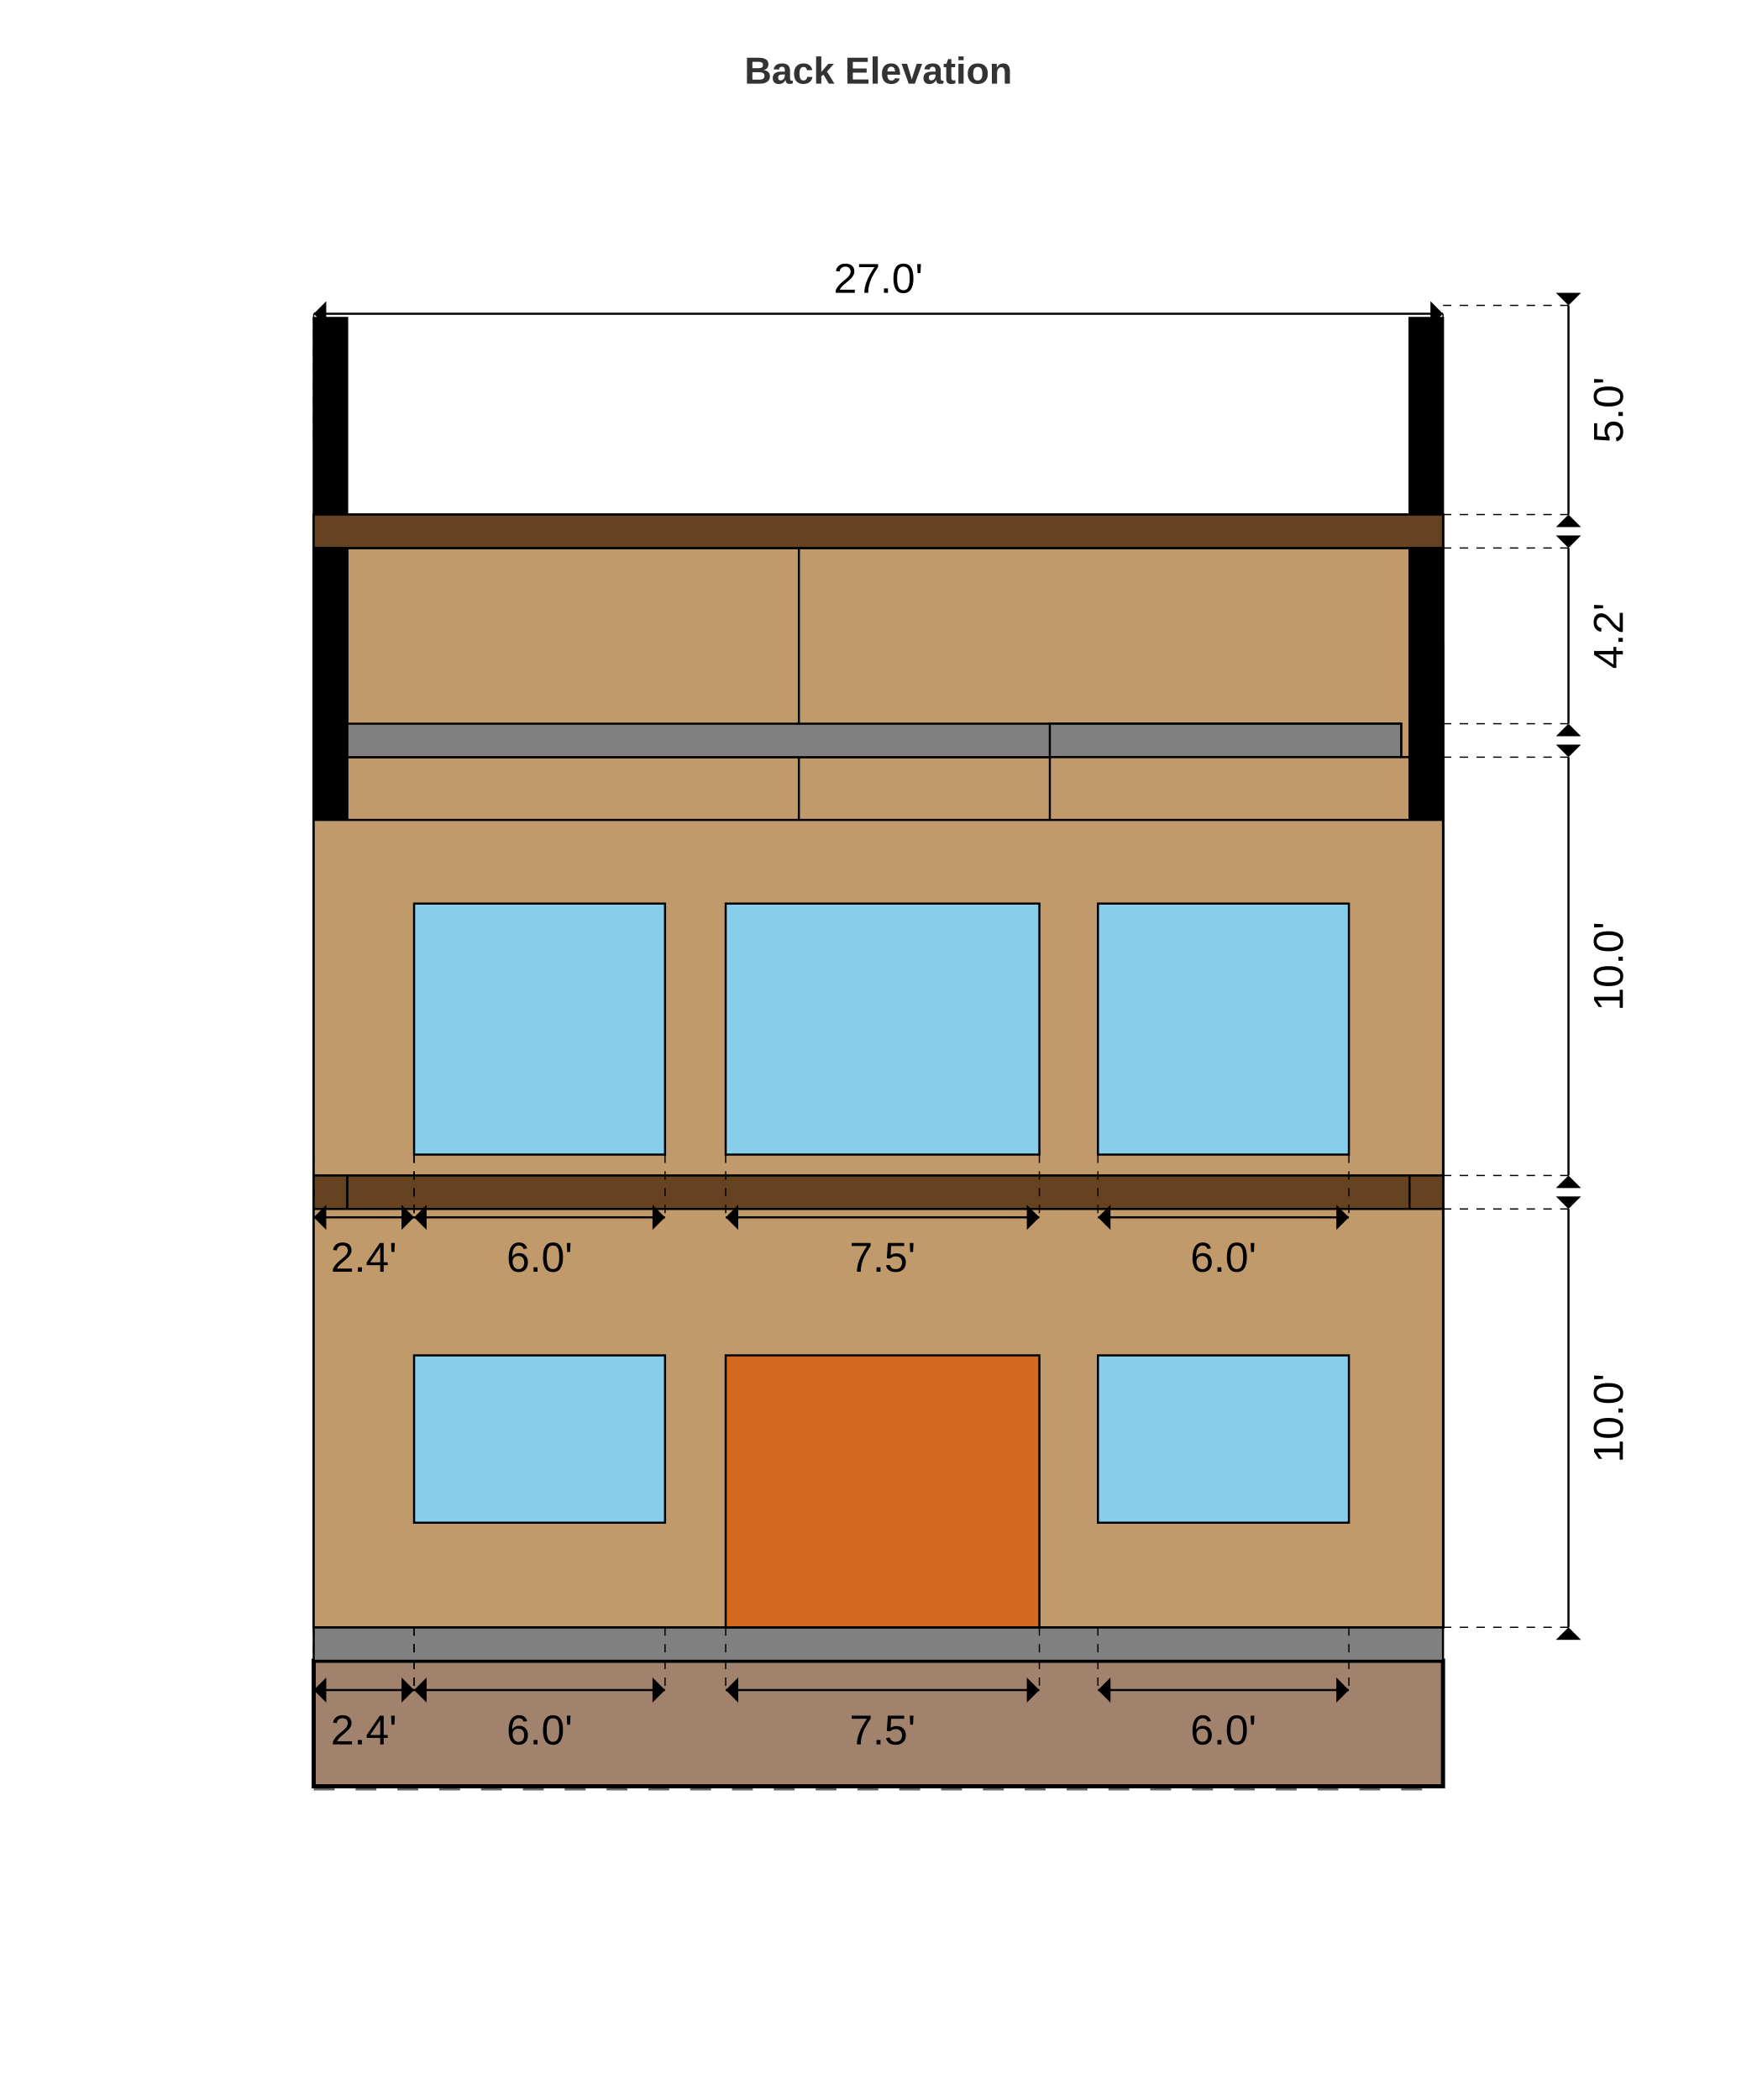
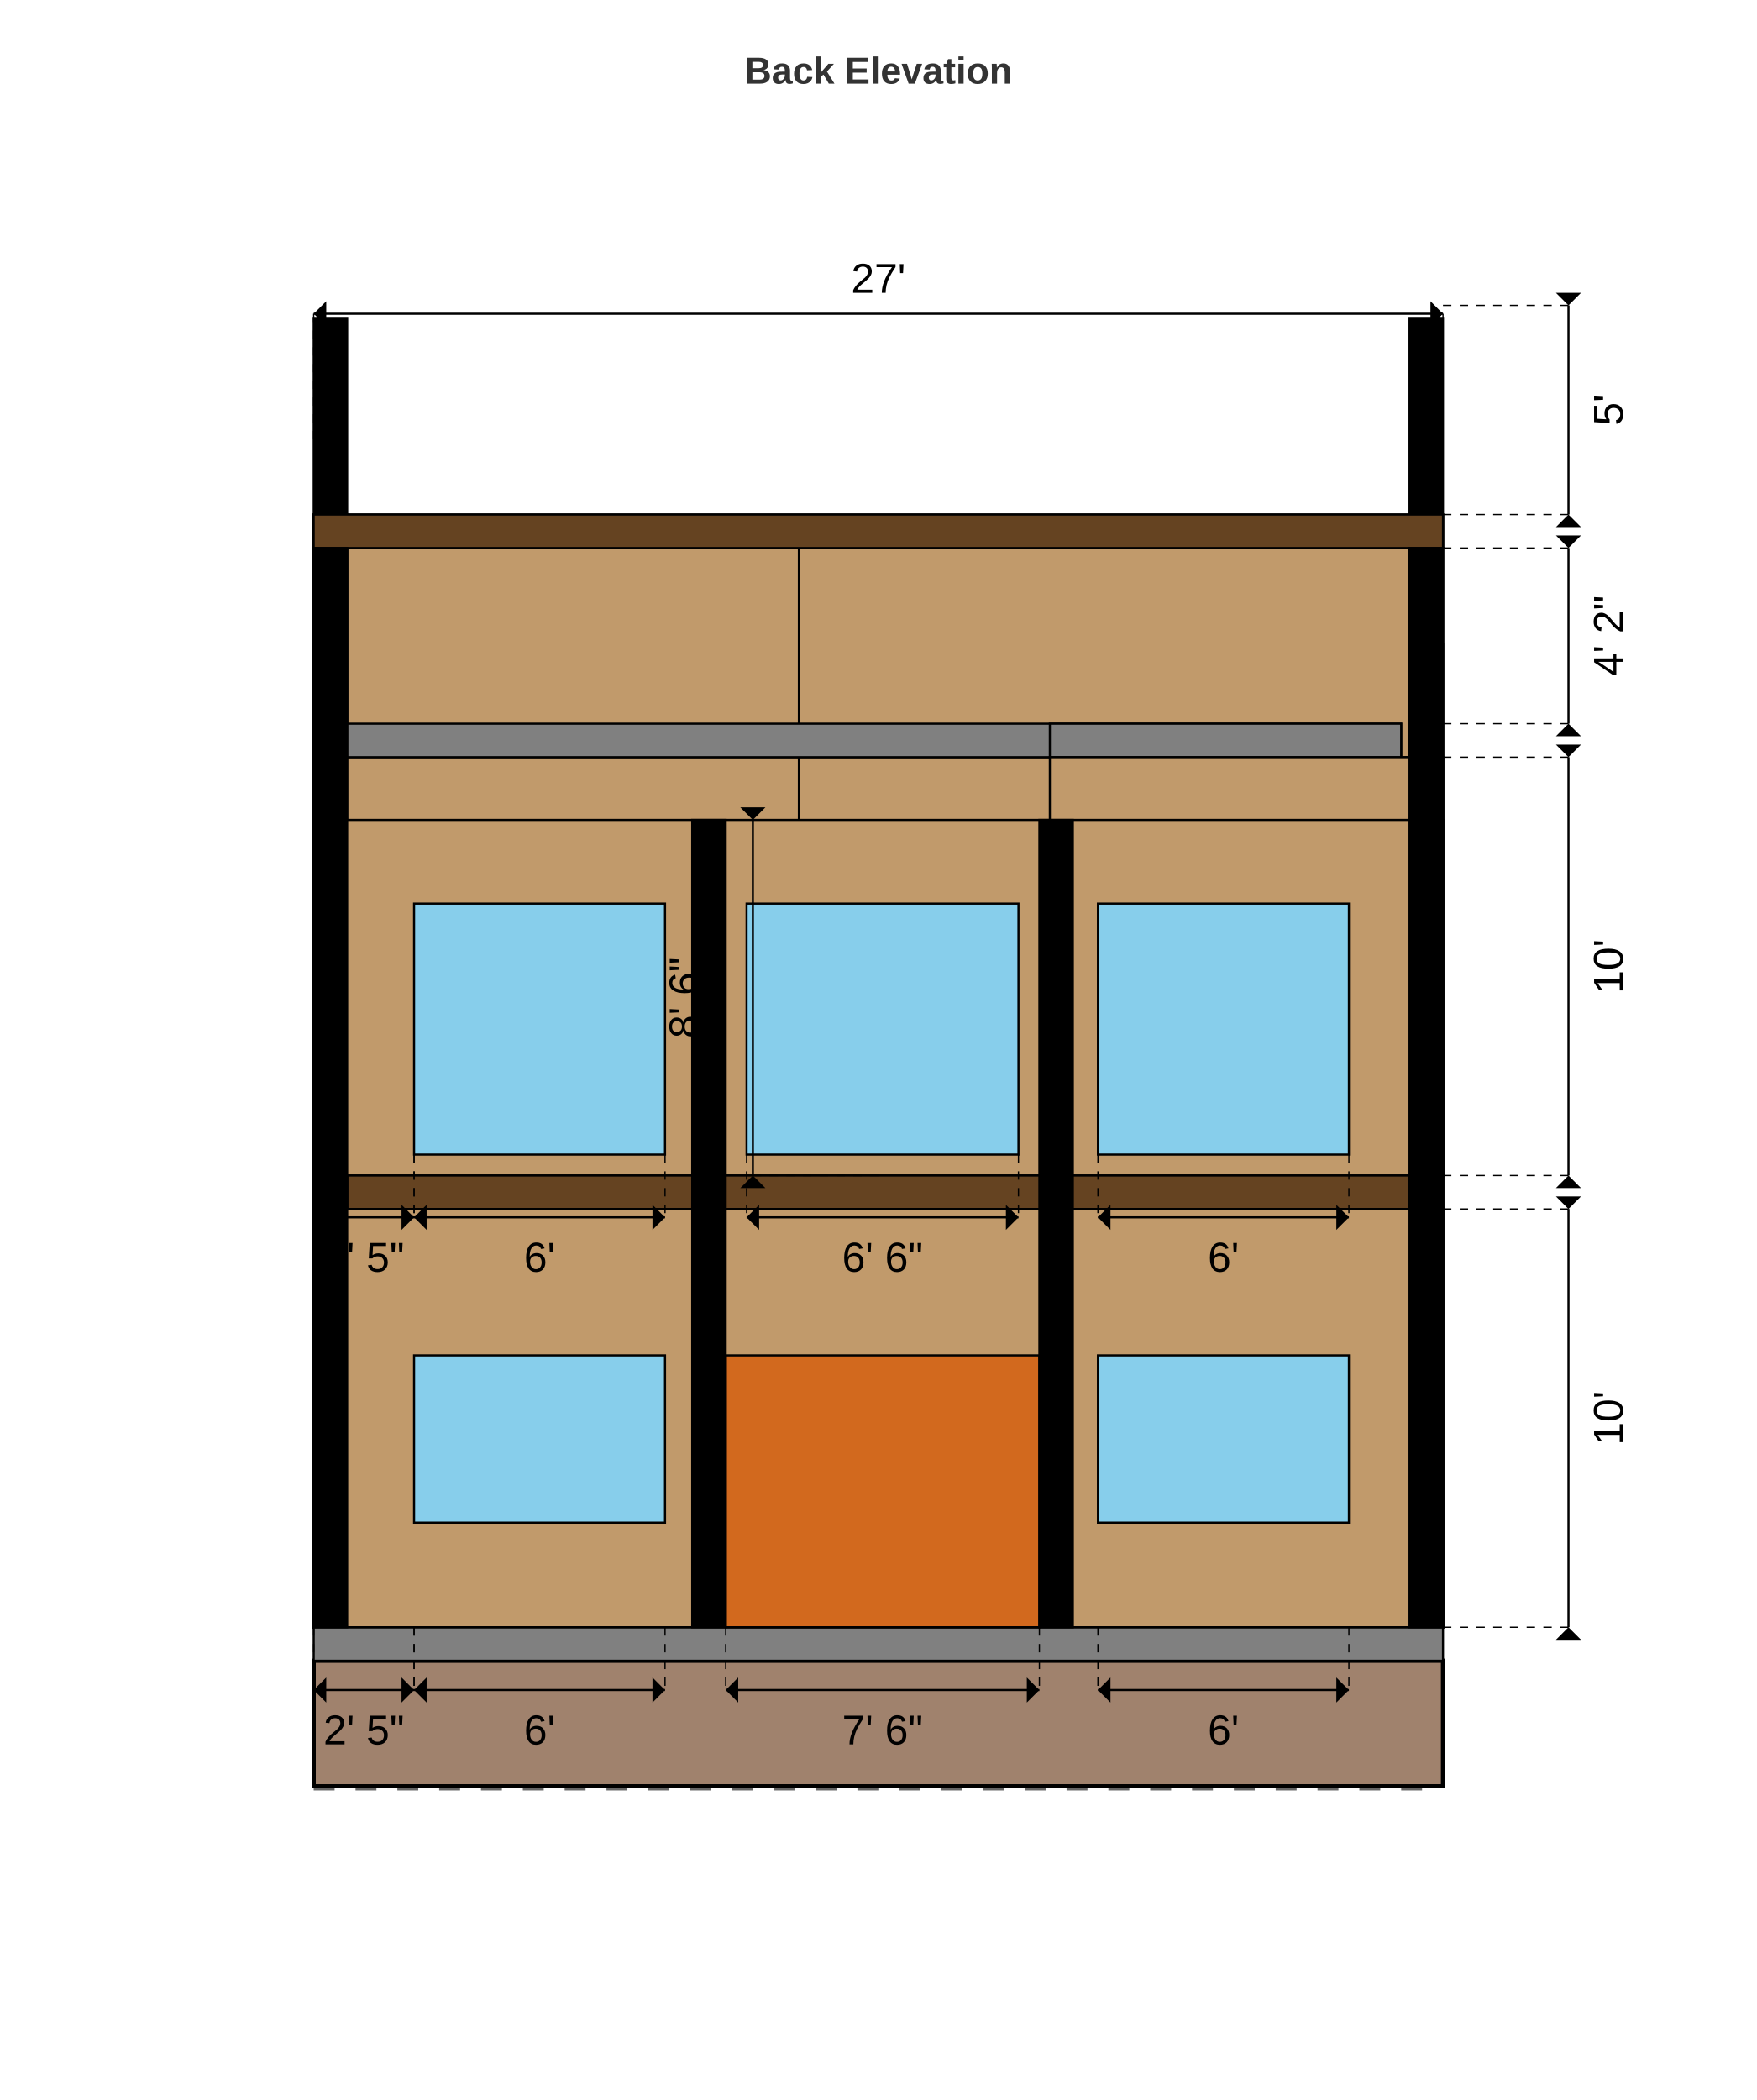
<svg xmlns="http://www.w3.org/2000/svg" width="840.0" height="1004.0" viewBox="0 0 840.0 1004.0">
  <defs>
    <style>
        text { font-family: Arial, sans-serif; }
    </style>
  </defs>
  <g transform="translate(150, 210) scale(2.0, 2.0)">
    <line x1="0" y1="322.0" x2="270" y2="322.0" stroke="#666" stroke-width="2" stroke-dasharray="5,5" />
    <rect x="0" y="292.0" width="270" height="30.0" fill="#A0826D" stroke="#000" stroke-width="1" />
    <rect x="0" y="254.0" width="270" height="30.0" fill="#C19A6B" stroke="#000" stroke-width="0.5" />
    <rect x="110" y="214.0" width="50" height="70.0" fill="#D2691E" stroke="#000" stroke-width="0.5" />
    <rect x="0" y="146.0" width="270" height="30.0" fill="#C19A6B" stroke="#000" stroke-width="0.5" />
    <rect x="0.0" y="49.0" width="8" height="235.0" fill="#000" stroke="#000" stroke-width="0.5" />
    <rect x="102.0" y="49.0" width="8" height="235.0" fill="#000" stroke="#000" stroke-width="0.5" />
    <rect x="160.0" y="49.0" width="8" height="235.0" fill="#000" stroke="#000" stroke-width="0.5" />
    <rect x="262.0" y="49.0" width="8" height="235.0" fill="#000" stroke="#000" stroke-width="0.5" />
    <rect x="0" y="184.0" width="124" height="100.0" fill="#C19A6B" stroke="#000" stroke-width="0.5" />
    <rect x="35" y="219.0" width="50" height="40.0" fill="#87CEEB" stroke="#000" stroke-width="0.5" />
    <rect x="116" y="184.0" width="154" height="100.0" fill="#C19A6B" stroke="#000" stroke-width="0.5" />
    <rect x="124" y="219.0" width="30" height="65.0" fill="#D2691E" stroke="#000" stroke-width="0.5" />
    <rect x="187" y="219.0" width="50" height="40.0" fill="#87CEEB" stroke="#000" stroke-width="0.5" />
    <rect x="0" y="26.0" width="124" height="150.0" fill="#C19A6B" stroke="#000" stroke-width="0.5" />
    <rect x="25" y="106.0" width="80" height="65.0" fill="#87CEEB" stroke="#000" stroke-width="0.5" />
    <rect x="116" y="26.0" width="154" height="150.0" fill="#C19A6B" stroke="#000" stroke-width="0.5" />
    <rect x="135" y="106.0" width="80" height="65.0" fill="#87CEEB" stroke="#000" stroke-width="0.5" />
    <rect x="0" y="18.0" width="270" height="8.0" fill="#654321" stroke="#000" stroke-width="0.5" />
    <rect x="0.0" y="26.0" width="8" height="258.0" fill="#000" stroke="#000" stroke-width="0.5" />
    <rect x="262.0" y="26.0" width="8" height="258.0" fill="#000" stroke="#000" stroke-width="0.5" />
    <rect x="0" y="184.0" width="124" height="100.0" fill="#C19A6B" stroke="#000" stroke-width="0.5" />
    <rect x="90" y="219.0" width="30" height="65.0" fill="#D2691E" stroke="#000" stroke-width="0.5" />
    <rect x="116" y="184.0" width="154" height="100.0" fill="#C19A6B" stroke="#000" stroke-width="0.5" />
    <rect x="124" y="219.0" width="30" height="65.0" fill="#D2691E" stroke="#000" stroke-width="0.5" />
    <rect x="0" y="76.0" width="124" height="100.0" fill="#C19A6B" stroke="#000" stroke-width="0.5" />
    <rect x="90" y="111.0" width="30" height="65.0" fill="#D2691E" stroke="#000" stroke-width="0.5" />
    <rect x="116" y="76.0" width="154" height="100.0" fill="#C19A6B" stroke="#000" stroke-width="0.5" />
    <rect x="124" y="111.0" width="30" height="65.0" fill="#D2691E" stroke="#000" stroke-width="0.5" />
    <rect x="0.0" y="-29.0" width="8" height="313.0" fill="#000" stroke="#000" stroke-width="0.5" />
    <rect x="262.0" y="-29.0" width="8" height="313.0" fill="#000" stroke="#000" stroke-width="0.5" />
    <rect x="8" y="68.0" width="252" height="8.0" fill="#808080" stroke="#000" stroke-width="0.5" />
    <rect x="0" y="176.0" width="270" height="8.0" fill="#808080" stroke="#000" stroke-width="0.5" />
    <rect x="0" y="18.0" width="8" height="8.0" fill="#654321" stroke="#000" stroke-width="0.5" />
    <rect x="262" y="18.0" width="8" height="8.0" fill="#654321" stroke="#000" stroke-width="0.5" />
    <rect x="136" y="184.0" width="40" height="100.0" fill="#C19A6B" stroke="#000" stroke-width="0.5" />
    <rect x="0" y="18.0" width="270" height="8.0" fill="#654321" stroke="#000" stroke-width="0.5" />
    <rect x="176" y="68.0" width="84" height="8.0" fill="#808080" stroke="#000" stroke-width="0.5" />
    <rect x="176" y="184.0" width="94" height="100.0" fill="#C19A6B" stroke="#000" stroke-width="0.5" />
    <rect x="176" y="76.0" width="94" height="100.0" fill="#C19A6B" stroke="#000" stroke-width="0.5" />
    <rect x="40.0" y="184.0" width="8" height="100.0" fill="#000" stroke="#000" stroke-width="0.5" />
    <rect x="0.0" y="26.0" width="8" height="258.0" fill="#000" stroke="#000" stroke-width="0.5" />
    <rect x="262.0" y="26.0" width="8" height="258.0" fill="#000" stroke="#000" stroke-width="0.5" />
    <rect x="40" y="176.0" width="230" height="8.0" fill="#808080" stroke="#000" stroke-width="0.5" />
+     <g class="staircase-elevation">
+       <line x1="8.0" y1="284.0" x2="8.0" y2="279.0" stroke="#000" stroke-width="0.5" />
+       <line x1="8.0" y1="279.0" x2="9.5" y2="279.0" stroke="#000" stroke-width="0.5" />
+       <rect x="8.0" y="279.0" width="1.5" height="5.0" fill="#C19A6B" opacity="0.7" />
+       <line x1="9.5" y1="279.0" x2="9.5" y2="274.0" stroke="#000" stroke-width="0.5" />
+       <line x1="9.5" y1="274.0" x2="11.0" y2="274.0" stroke="#000" stroke-width="0.5" />
+       <rect x="9.5" y="274.0" width="1.5" height="5.0" fill="#C19A6B" opacity="0.7" />
+       <line x1="11.0" y1="274.0" x2="11.0" y2="269.0" stroke="#000" stroke-width="0.5" />
+       <line x1="11.0" y1="269.0" x2="12.5" y2="269.0" stroke="#000" stroke-width="0.5" />
+       <rect x="11.0" y="269.0" width="1.5" height="5.0" fill="#C19A6B" opacity="0.7" />
+       <line x1="12.5" y1="269.0" x2="12.5" y2="264.0" stroke="#000" stroke-width="0.5" />
+       <line x1="12.5" y1="264.0" x2="14.0" y2="264.0" stroke="#000" stroke-width="0.5" />
+       <rect x="12.5" y="264.0" width="1.5" height="5.0" fill="#C19A6B" opacity="0.7" />
+       <line x1="14.0" y1="264.0" x2="14.0" y2="259.0" stroke="#000" stroke-width="0.5" />
+       <line x1="14.0" y1="259.0" x2="15.5" y2="259.0" stroke="#000" stroke-width="0.5" />
+       <rect x="14.0" y="259.0" width="1.5" height="5.0" fill="#C19A6B" opacity="0.7" />
+       <line x1="15.5" y1="259.0" x2="15.5" y2="254.0" stroke="#000" stroke-width="0.5" />
+       <line x1="15.5" y1="254.0" x2="17.0" y2="254.0" stroke="#000" stroke-width="0.5" />
+       <rect x="15.5" y="254.0" width="1.5" height="5.0" fill="#C19A6B" opacity="0.7" />
+       <line x1="17.0" y1="254.0" x2="17.0" y2="249.0" stroke="#000" stroke-width="0.5" />
+       <line x1="17.0" y1="249.0" x2="18.5" y2="249.0" stroke="#000" stroke-width="0.5" />
+       <rect x="17.0" y="249.0" width="1.5" height="5.0" fill="#C19A6B" opacity="0.7" />
+       <line x1="18.5" y1="249.0" x2="18.5" y2="244.0" stroke="#000" stroke-width="0.5" />
+       <line x1="18.5" y1="244.0" x2="20.0" y2="244.0" stroke="#000" stroke-width="0.5" />
+       <rect x="18.5" y="244.0" width="1.5" height="5.0" fill="#C19A6B" opacity="0.7" />
+       <line x1="20.0" y1="244.0" x2="20.0" y2="239.0" stroke="#000" stroke-width="0.5" />
+       <line x1="20.0" y1="239.0" x2="21.5" y2="239.0" stroke="#000" stroke-width="0.5" />
+       <rect x="20.0" y="239.0" width="1.5" height="5.0" fill="#C19A6B" opacity="0.7" />
+       <line x1="21.5" y1="239.0" x2="21.5" y2="234.0" stroke="#000" stroke-width="0.5" />
+       <line x1="21.5" y1="234.0" x2="23.0" y2="234.0" stroke="#000" stroke-width="0.5" />
+       <rect x="21.5" y="234.0" width="1.5" height="5.0" fill="#C19A6B" opacity="0.7" />
+       <line x1="23.0" y1="234.0" x2="23.0" y2="229.0" stroke="#000" stroke-width="0.5" />
+       <line x1="23.0" y1="229.0" x2="24.5" y2="229.0" stroke="#000" stroke-width="0.5" />
+       <rect x="23.0" y="229.0" width="1.5" height="5.0" fill="#C19A6B" opacity="0.7" />
+       <line x1="24.5" y1="229.0" x2="24.5" y2="224.0" stroke="#000" stroke-width="0.5" />
+       <line x1="24.5" y1="224.0" x2="26.0" y2="224.0" stroke="#000" stroke-width="0.5" />
+       <rect x="24.5" y="224.0" width="1.5" height="5.0" fill="#C19A6B" opacity="0.7" />
+       <line x1="26.0" y1="224.0" x2="26.0" y2="219.0" stroke="#000" stroke-width="0.5" />
+       <line x1="26.0" y1="219.0" x2="27.5" y2="219.0" stroke="#000" stroke-width="0.5" />
+       <rect x="26.0" y="219.0" width="1.5" height="5.0" fill="#C19A6B" opacity="0.7" />
+       <line x1="27.5" y1="219.0" x2="27.5" y2="214.0" stroke="#000" stroke-width="0.5" />
+       <line x1="27.5" y1="214.0" x2="29.0" y2="214.0" stroke="#000" stroke-width="0.5" />
+       <rect x="27.5" y="214.0" width="1.5" height="5.0" fill="#C19A6B" opacity="0.7" />
+       <line x1="29.0" y1="214.0" x2="29.0" y2="209.0" stroke="#000" stroke-width="0.5" />
+       <line x1="29.0" y1="209.0" x2="30.5" y2="209.0" stroke="#000" stroke-width="0.5" />
+       <rect x="29.0" y="209.0" width="1.5" height="5.0" fill="#C19A6B" opacity="0.7" />
+       <line x1="30.5" y1="209.0" x2="30.5" y2="204.0" stroke="#000" stroke-width="0.5" />
+       <line x1="30.5" y1="204.0" x2="32.0" y2="204.0" stroke="#000" stroke-width="0.5" />
+       <rect x="30.5" y="204.0" width="1.5" height="5.0" fill="#C19A6B" opacity="0.7" />
+       <line x1="32.0" y1="204.0" x2="32.0" y2="199.0" stroke="#000" stroke-width="0.5" />
+       <line x1="32.0" y1="199.0" x2="33.5" y2="199.0" stroke="#000" stroke-width="0.5" />
+       <rect x="32.0" y="199.0" width="1.5" height="5.0" fill="#C19A6B" opacity="0.7" />
+       <line x1="33.5" y1="199.0" x2="33.5" y2="194.0" stroke="#000" stroke-width="0.5" />
+       <line x1="33.5" y1="194.0" x2="35.0" y2="194.0" stroke="#000" stroke-width="0.5" />
+       <rect x="33.5" y="194.0" width="1.5" height="5.0" fill="#C19A6B" opacity="0.7" />
+       <line x1="35.0" y1="194.0" x2="35.0" y2="189.0" stroke="#000" stroke-width="0.5" />
+       <line x1="35.0" y1="189.0" x2="36.5" y2="189.0" stroke="#000" stroke-width="0.5" />
+       <rect x="35.0" y="189.0" width="1.5" height="5.0" fill="#C19A6B" opacity="0.7" />
+       <line x1="36.5" y1="189.0" x2="36.5" y2="184.0" stroke="#000" stroke-width="0.5" />
+       <line x1="36.5" y1="184.0" x2="38.0" y2="184.0" stroke="#000" stroke-width="0.5" />
+       <rect x="36.5" y="184.0" width="1.5" height="5.0" fill="#C19A6B" opacity="0.7" />
+       <line x1="38.0" y1="184.0" x2="38.0" y2="284.0" stroke="#000" stroke-width="0.5" />
+       <line x1="8" y1="284.0" x2="38.0" y2="284.0" stroke="#000" stroke-width="0.5" />
+     </g>
    <rect x="0" y="91.0" width="270" height="85.0" fill="#C19A6B" stroke="#000" stroke-width="0.5" />
    <rect x="24" y="111.0" width="60" height="60.0" fill="#87CEEB" stroke="#000" stroke-width="0.5" />
-     <rect x="98.5" y="111.0" width="75" height="60.0" fill="#87CEEB" stroke="#000" stroke-width="0.5" />
+     <rect x="103.5" y="111.0" width="65" height="60.0" fill="#87CEEB" stroke="#000" stroke-width="0.5" />
    <rect x="187.5" y="111.0" width="60" height="60.0" fill="#87CEEB" stroke="#000" stroke-width="0.5" />
    <rect x="8" y="176.0" width="254" height="8.0" fill="#654321" stroke="#000" stroke-width="0.5" />
    <rect x="262" y="176.0" width="8" height="8.0" fill="#654321" stroke="#000" stroke-width="0.5" />
    <rect x="0" y="176.0" width="8" height="8.0" fill="#654321" stroke="#000" stroke-width="0.5" />
    <rect x="0" y="284.0" width="270" height="8.0" fill="#808080" stroke="#000" stroke-width="0.5" />
    <rect x="0" y="184.0" width="270" height="100.0" fill="#C19A6B" stroke="#000" stroke-width="0.5" />
    <rect x="98.5" y="219.0" width="75" height="65.0" fill="#D2691E" stroke="#000" stroke-width="0.5" />
    <rect x="24" y="219.0" width="60" height="40.0" fill="#87CEEB" stroke="#000" stroke-width="0.5" />
    <rect x="187.5" y="219.0" width="60" height="40.0" fill="#87CEEB" stroke="#000" stroke-width="0.5" />
+     <rect x="0.0" y="91.0" width="8" height="193.0" fill="#000" stroke="#000" stroke-width="0.5" />
+     <rect x="90.5" y="91.0" width="8" height="193.0" fill="#000" stroke="#000" stroke-width="0.5" />
+     <rect x="173.5" y="91.0" width="8" height="193.0" fill="#000" stroke="#000" stroke-width="0.5" />
+     <rect x="262.0" y="91.0" width="8" height="193.0" fill="#000" stroke="#000" stroke-width="0.5" />
    <g class="dimension">
      <line x1="300" y1="284.0" x2="300" y2="184.0" stroke="#000" stroke-width="0.5" />
      <line x1="270" y1="284.0" x2="300" y2="284.0" stroke="#000" stroke-width="0.3" stroke-dasharray="2,2" />
      <line x1="270" y1="184.0" x2="300" y2="184.0" stroke="#000" stroke-width="0.3" stroke-dasharray="2,2" />
      <polygon points="300,284.0 297,287.0 303,287.0" fill="#000" />
      <polygon points="300,184.0 297,181.0 303,181.0" fill="#000" />
-       <text x="313" y="234.0" text-anchor="middle" font-size="10" fill="#000" transform="rotate(-90 313 234.0)">10.0'</text>
+       <text x="313" y="234.0" text-anchor="middle" font-size="10" fill="#000" transform="rotate(-90 313 234.0)">10'</text>
    </g>
    <g class="dimension">
      <line x1="300" y1="176.0" x2="300" y2="76.0" stroke="#000" stroke-width="0.5" />
      <line x1="270" y1="176.0" x2="300" y2="176.0" stroke="#000" stroke-width="0.3" stroke-dasharray="2,2" />
      <line x1="270" y1="76.0" x2="300" y2="76.0" stroke="#000" stroke-width="0.3" stroke-dasharray="2,2" />
      <polygon points="300,176.0 297,179.0 303,179.0" fill="#000" />
      <polygon points="300,76.0 297,73.0 303,73.0" fill="#000" />
-       <text x="313" y="126.0" text-anchor="middle" font-size="10" fill="#000" transform="rotate(-90 313 126.0)">10.0'</text>
+       <text x="313" y="126.0" text-anchor="middle" font-size="10" fill="#000" transform="rotate(-90 313 126.0)">10'</text>
    </g>
    <g class="dimension">
      <line x1="300" y1="68.0" x2="300" y2="26.0" stroke="#000" stroke-width="0.5" />
      <line x1="270" y1="68.0" x2="300" y2="68.0" stroke="#000" stroke-width="0.3" stroke-dasharray="2,2" />
      <line x1="270" y1="26.0" x2="300" y2="26.0" stroke="#000" stroke-width="0.3" stroke-dasharray="2,2" />
      <polygon points="300,68.0 297,71.0 303,71.0" fill="#000" />
      <polygon points="300,26.0 297,23.0 303,23.0" fill="#000" />
-       <text x="313" y="47.0" text-anchor="middle" font-size="10" fill="#000" transform="rotate(-90 313 47.0)">4.2'</text>
+       <text x="313" y="47.0" text-anchor="middle" font-size="10" fill="#000" transform="rotate(-90 313 47.0)">4' 2"</text>
    </g>
    <g class="dimension">
      <line x1="300" y1="18.0" x2="300" y2="-32.0" stroke="#000" stroke-width="0.5" />
      <line x1="270" y1="18.0" x2="300" y2="18.0" stroke="#000" stroke-width="0.3" stroke-dasharray="2,2" />
      <line x1="270" y1="-32.0" x2="300" y2="-32.0" stroke="#000" stroke-width="0.3" stroke-dasharray="2,2" />
      <polygon points="300,18.0 297,21.0 303,21.0" fill="#000" />
      <polygon points="300,-32.0 297,-35.0 303,-35.0" fill="#000" />
-       <text x="313" y="-7.0" text-anchor="middle" font-size="10" fill="#000" transform="rotate(-90 313 -7.0)">5.0'</text>
+       <text x="313" y="-7.0" text-anchor="middle" font-size="10" fill="#000" transform="rotate(-90 313 -7.0)">5'</text>
    </g>
    <g class="dimension">
      <line x1="0" y1="-30.0" x2="270" y2="-30.0" stroke="#000" stroke-width="0.5" />
      <line x1="0" y1="0.0" x2="0" y2="-30.0" stroke="#000" stroke-width="0.3" stroke-dasharray="2,2" />
      <line x1="270" y1="0.0" x2="270" y2="-30.0" stroke="#000" stroke-width="0.3" stroke-dasharray="2,2" />
      <polygon points="0,-30.0 3,-33.0 3,-27.0" fill="#000" />
      <polygon points="270,-30.0 267,-33.0 267,-27.0" fill="#000" />
-       <text x="135.0" y="-35.0" text-anchor="middle" font-size="10" fill="#000">27.0'</text>
+       <text x="135.0" y="-35.0" text-anchor="middle" font-size="10" fill="#000">27'</text>
    </g>
    <g class="dimension">
      <line x1="0" y1="186.0" x2="24" y2="186.0" stroke="#000" stroke-width="0.5" />
      <line x1="0" y1="171.0" x2="0" y2="186.0" stroke="#000" stroke-width="0.3" stroke-dasharray="2,2" />
      <line x1="24" y1="171.0" x2="24" y2="186.0" stroke="#000" stroke-width="0.3" stroke-dasharray="2,2" />
      <polygon points="0,186.0 3,183.0 3,189.0" fill="#000" />
      <polygon points="24,186.0 21,183.0 21,189.0" fill="#000" />
-       <text x="12.0" y="199.0" text-anchor="middle" font-size="10" fill="#000">2.4'</text>
+       <text x="12.0" y="199.0" text-anchor="middle" font-size="10" fill="#000">2' 5"</text>
    </g>
    <g class="dimension">
      <line x1="24" y1="186.0" x2="84" y2="186.0" stroke="#000" stroke-width="0.5" />
      <line x1="24" y1="171.0" x2="24" y2="186.0" stroke="#000" stroke-width="0.3" stroke-dasharray="2,2" />
      <line x1="84" y1="171.0" x2="84" y2="186.0" stroke="#000" stroke-width="0.3" stroke-dasharray="2,2" />
      <polygon points="24,186.0 27,183.0 27,189.0" fill="#000" />
      <polygon points="84,186.0 81,183.0 81,189.0" fill="#000" />
-       <text x="54.0" y="199.0" text-anchor="middle" font-size="10" fill="#000">6.0'</text>
-     </g>
-     <g class="dimension">
-       <line x1="98.5" y1="186.0" x2="173.5" y2="186.0" stroke="#000" stroke-width="0.5" />
-       <line x1="98.5" y1="171.0" x2="98.5" y2="186.0" stroke="#000" stroke-width="0.3" stroke-dasharray="2,2" />
-       <line x1="173.5" y1="171.0" x2="173.5" y2="186.0" stroke="#000" stroke-width="0.3" stroke-dasharray="2,2" />
-       <polygon points="98.5,186.0 101.5,183.0 101.5,189.0" fill="#000" />
-       <polygon points="173.5,186.0 170.5,183.0 170.5,189.0" fill="#000" />
-       <text x="136.0" y="199.0" text-anchor="middle" font-size="10" fill="#000">7.5'</text>
+       <text x="54.0" y="199.0" text-anchor="middle" font-size="10" fill="#000">6'</text>
+     </g>
+     <g class="dimension">
+       <line x1="103.5" y1="186.0" x2="168.5" y2="186.0" stroke="#000" stroke-width="0.5" />
+       <line x1="103.5" y1="171.0" x2="103.5" y2="186.0" stroke="#000" stroke-width="0.3" stroke-dasharray="2,2" />
+       <line x1="168.5" y1="171.0" x2="168.5" y2="186.0" stroke="#000" stroke-width="0.3" stroke-dasharray="2,2" />
+       <polygon points="103.5,186.0 106.5,183.0 106.5,189.0" fill="#000" />
+       <polygon points="168.5,186.0 165.5,183.0 165.5,189.0" fill="#000" />
+       <text x="136.0" y="199.0" text-anchor="middle" font-size="10" fill="#000">6' 6"</text>
    </g>
    <g class="dimension">
      <line x1="187.5" y1="186.0" x2="247.5" y2="186.0" stroke="#000" stroke-width="0.5" />
      <line x1="187.5" y1="171.0" x2="187.5" y2="186.0" stroke="#000" stroke-width="0.3" stroke-dasharray="2,2" />
      <line x1="247.5" y1="171.0" x2="247.5" y2="186.0" stroke="#000" stroke-width="0.3" stroke-dasharray="2,2" />
      <polygon points="187.5,186.0 190.5,183.0 190.5,189.0" fill="#000" />
      <polygon points="247.5,186.0 244.5,183.0 244.5,189.0" fill="#000" />
-       <text x="217.5" y="199.0" text-anchor="middle" font-size="10" fill="#000">6.0'</text>
+       <text x="217.5" y="199.0" text-anchor="middle" font-size="10" fill="#000">6'</text>
    </g>
    <g class="dimension">
      <line x1="0" y1="299.0" x2="24" y2="299.0" stroke="#000" stroke-width="0.5" />
      <line x1="0" y1="284.0" x2="0" y2="299.0" stroke="#000" stroke-width="0.3" stroke-dasharray="2,2" />
      <line x1="24" y1="284.0" x2="24" y2="299.0" stroke="#000" stroke-width="0.3" stroke-dasharray="2,2" />
      <polygon points="0,299.0 3,296.0 3,302.0" fill="#000" />
      <polygon points="24,299.0 21,296.0 21,302.0" fill="#000" />
-       <text x="12.0" y="312.0" text-anchor="middle" font-size="10" fill="#000">2.4'</text>
+       <text x="12.0" y="312.0" text-anchor="middle" font-size="10" fill="#000">2' 5"</text>
    </g>
    <g class="dimension">
      <line x1="24" y1="299.0" x2="84" y2="299.0" stroke="#000" stroke-width="0.5" />
      <line x1="24" y1="284.0" x2="24" y2="299.0" stroke="#000" stroke-width="0.3" stroke-dasharray="2,2" />
      <line x1="84" y1="284.0" x2="84" y2="299.0" stroke="#000" stroke-width="0.3" stroke-dasharray="2,2" />
      <polygon points="24,299.0 27,296.0 27,302.0" fill="#000" />
      <polygon points="84,299.0 81,296.0 81,302.0" fill="#000" />
-       <text x="54.0" y="312.0" text-anchor="middle" font-size="10" fill="#000">6.0'</text>
+       <text x="54.0" y="312.0" text-anchor="middle" font-size="10" fill="#000">6'</text>
    </g>
    <g class="dimension">
      <line x1="98.5" y1="299.0" x2="173.5" y2="299.0" stroke="#000" stroke-width="0.5" />
      <line x1="98.5" y1="284.0" x2="98.5" y2="299.0" stroke="#000" stroke-width="0.3" stroke-dasharray="2,2" />
      <line x1="173.5" y1="284.0" x2="173.5" y2="299.0" stroke="#000" stroke-width="0.3" stroke-dasharray="2,2" />
      <polygon points="98.5,299.0 101.5,296.0 101.5,302.0" fill="#000" />
      <polygon points="173.5,299.0 170.5,296.0 170.5,302.0" fill="#000" />
-       <text x="136.0" y="312.0" text-anchor="middle" font-size="10" fill="#000">7.5'</text>
+       <text x="136.0" y="312.0" text-anchor="middle" font-size="10" fill="#000">7' 6"</text>
    </g>
    <g class="dimension">
      <line x1="187.5" y1="299.0" x2="247.5" y2="299.0" stroke="#000" stroke-width="0.5" />
      <line x1="187.5" y1="284.0" x2="187.5" y2="299.0" stroke="#000" stroke-width="0.3" stroke-dasharray="2,2" />
      <line x1="247.5" y1="284.0" x2="247.5" y2="299.0" stroke="#000" stroke-width="0.3" stroke-dasharray="2,2" />
      <polygon points="187.5,299.0 190.5,296.0 190.5,302.0" fill="#000" />
      <polygon points="247.5,299.0 244.5,296.0 244.5,302.0" fill="#000" />
-       <text x="217.5" y="312.0" text-anchor="middle" font-size="10" fill="#000">6.0'</text>
+       <text x="217.5" y="312.0" text-anchor="middle" font-size="10" fill="#000">6'</text>
+     </g>
+     <g class="dimension">
+       <line x1="105.0" y1="176.0" x2="105.0" y2="91.0" stroke="#000" stroke-width="0.5" />
+       <line x1="135.0" y1="176.0" x2="105.0" y2="176.0" stroke="#000" stroke-width="0.3" stroke-dasharray="2,2" />
+       <line x1="135.0" y1="91.0" x2="105.0" y2="91.0" stroke="#000" stroke-width="0.3" stroke-dasharray="2,2" />
+       <polygon points="105.0,176.0 102.0,179.0 108.0,179.0" fill="#000" />
+       <polygon points="105.0,91.0 102.0,88.0 108.0,88.0" fill="#000" />
+       <text x="92.0" y="133.5" text-anchor="middle" font-size="10" fill="#000" transform="rotate(-90 92.0 133.5)">8' 6"</text>
    </g>
  </g>
  <text x="420.0" y="40.0" text-anchor="middle" font-size="18" font-weight="bold" fill="#333">Back Elevation</text>
</svg>
